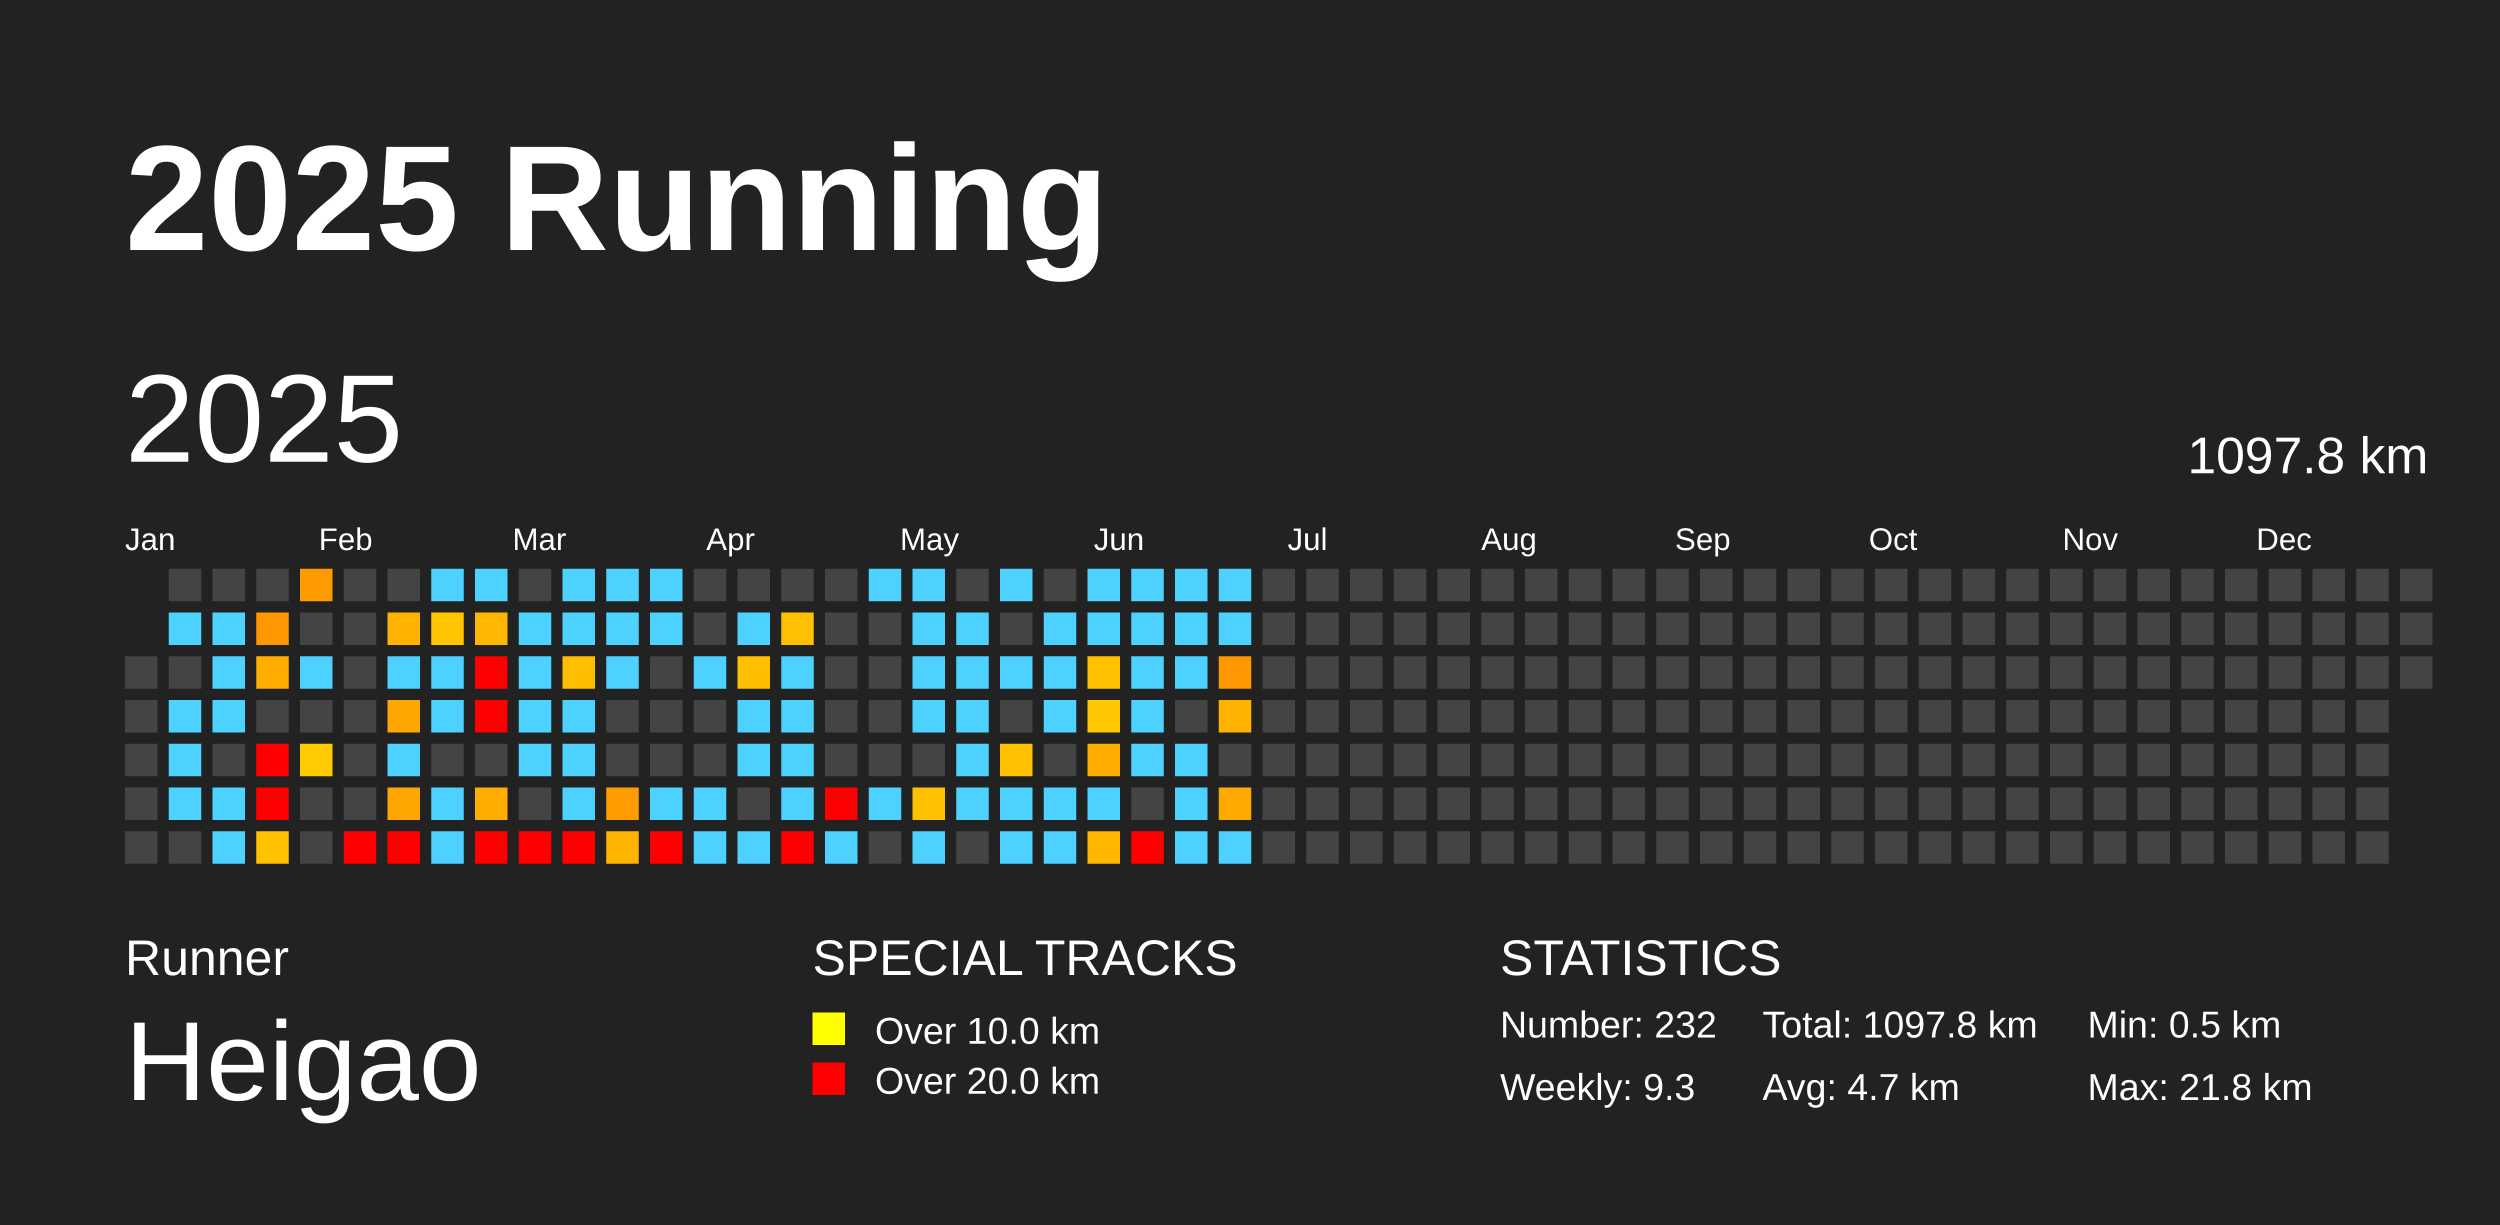
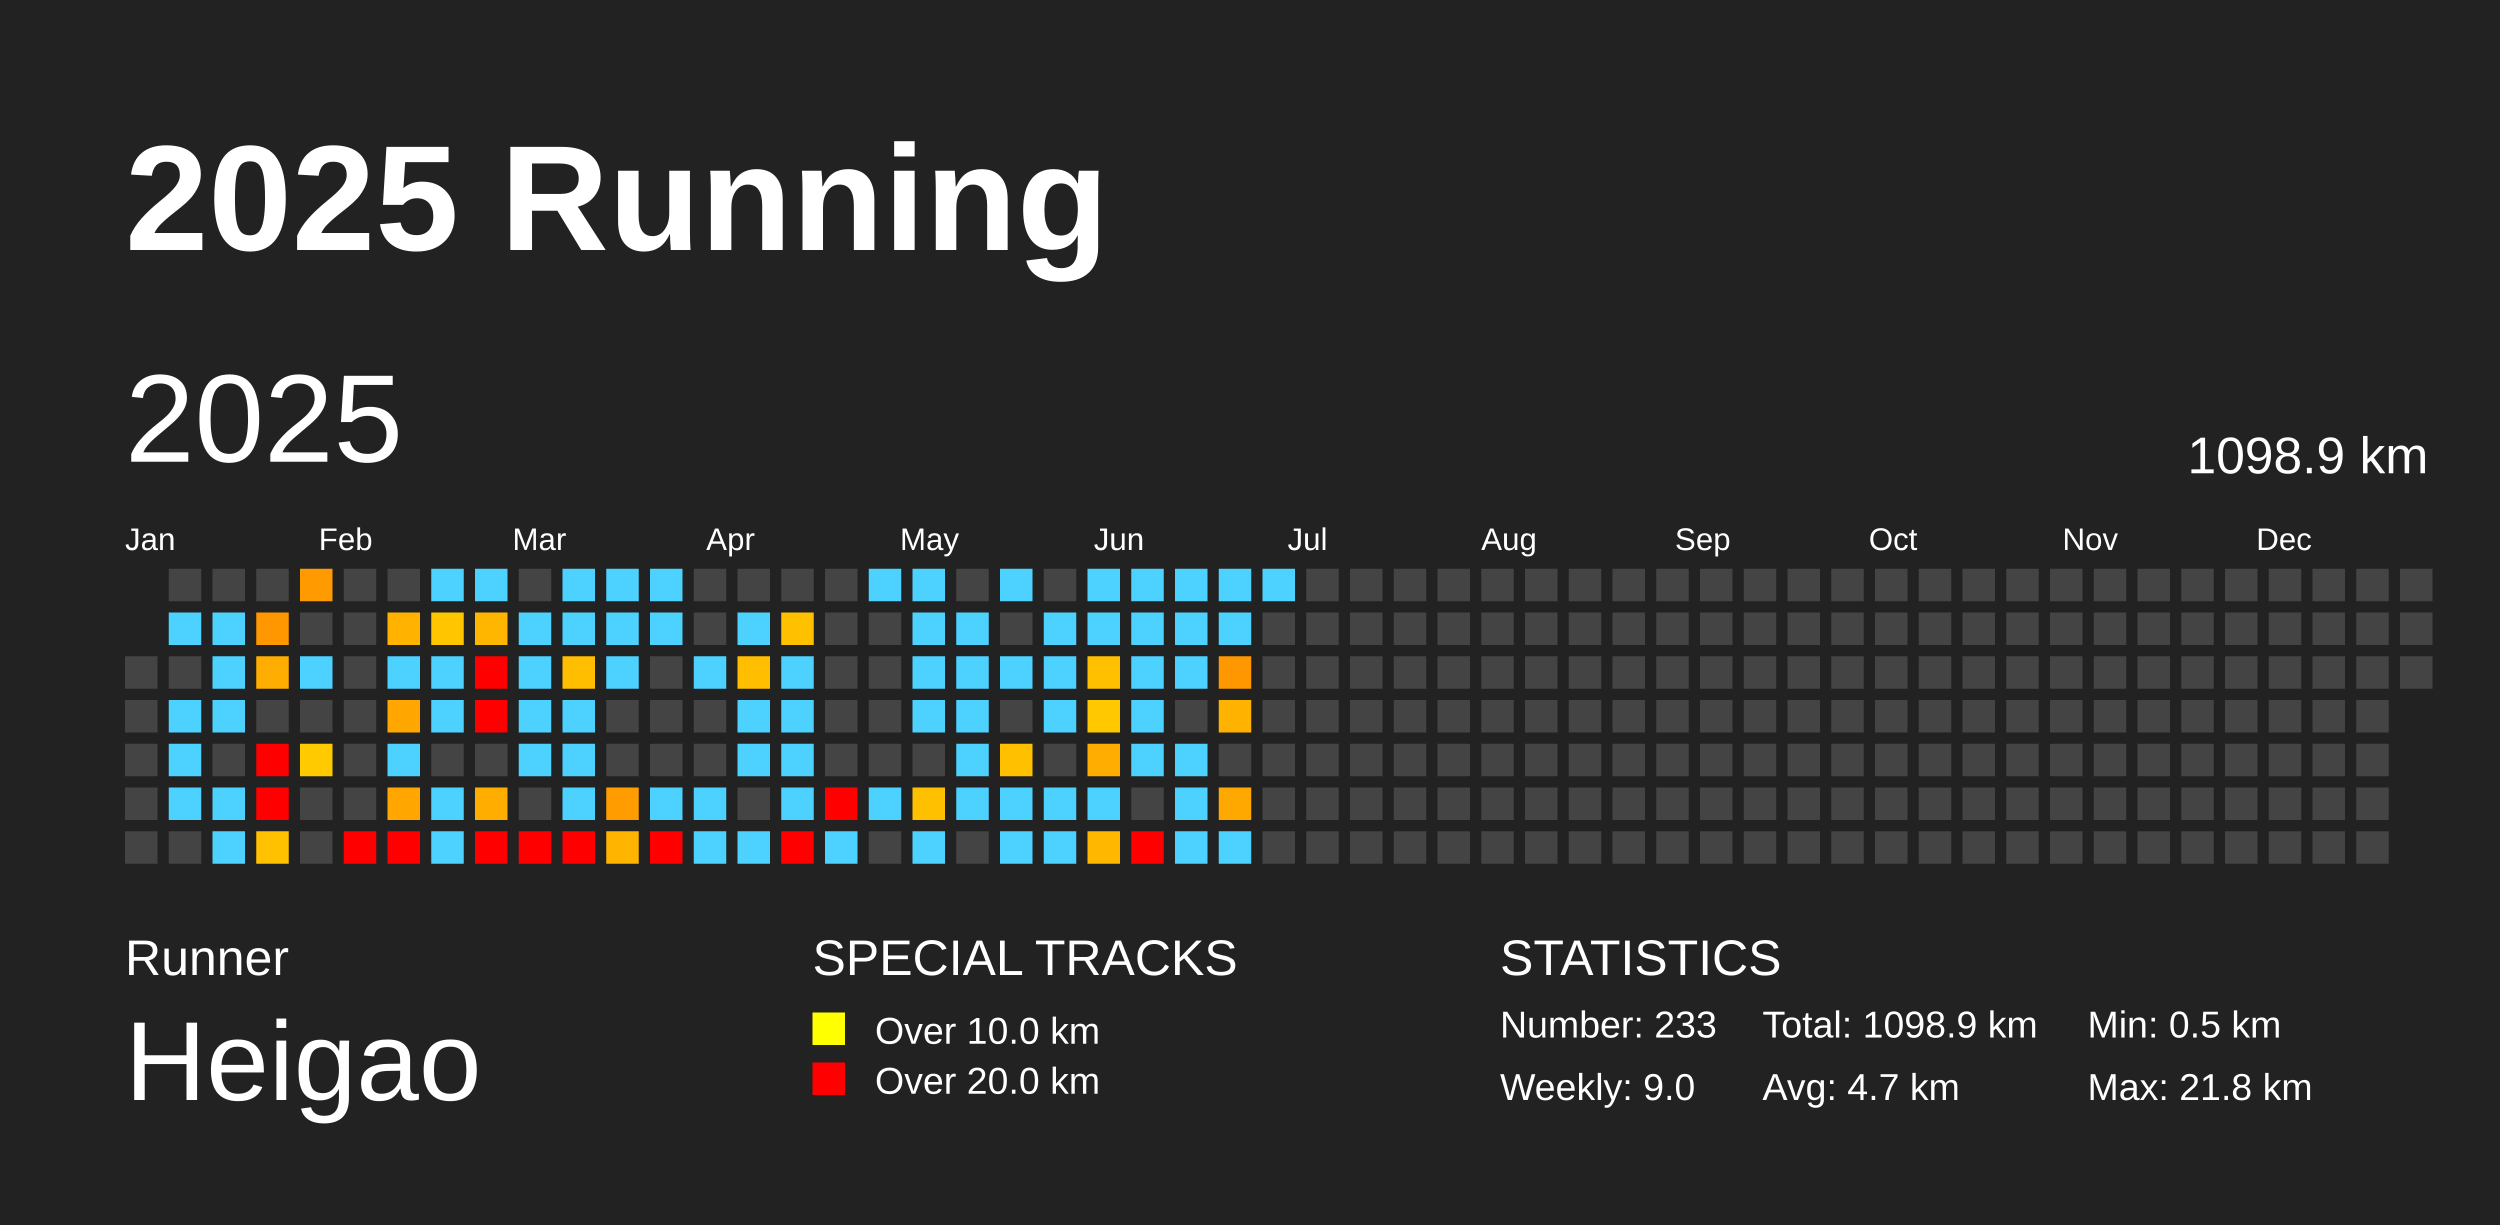
<svg xmlns="http://www.w3.org/2000/svg" baseProfile="full" height="98mm" version="1.1" viewBox="0,0,200,98" width="200mm">
  <defs />
  <rect fill="#222222" height="98" width="200" x="0" y="0" />
  <text fill="#FFFFFF" style="font-size:12px; font-family:Arial; font-weight:bold;" x="10" y="20">2025 Running</text>
  <text fill="#FFFFFF" style="font-size:4px; font-family:Arial" x="10" y="78">Runner</text>
  <text fill="#FFFFFF" style="font-size:9px; font-family:Arial" x="10" y="88">Heigao</text>
  <text fill="#FFFFFF" style="font-size:4px; font-family:Arial" x="65" y="78">SPECIAL TRACKS</text>
  <rect fill="yellow" height="2.6" width="2.6" x="65" y="81" />
  <text fill="#FFFFFF" style="font-size:3px; font-family:Arial" x="70" y="83.5">Over 10.0 km</text>
  <rect fill="red" height="2.6" width="2.6" x="65" y="85" />
  <text fill="#FFFFFF" style="font-size:3px; font-family:Arial" x="70" y="87.5">Over 20.0 km</text>
  <text fill="#FFFFFF" style="font-size:4px; font-family:Arial" x="120" y="78">STATISTICS</text>
-   <text fill="#FFFFFF" style="font-size:3px; font-family:Arial" x="120" y="83">Number: 232</text>
-   <text fill="#FFFFFF" style="font-size:3px; font-family:Arial" x="120" y="88">Weekly: 9.3</text>
-   <text fill="#FFFFFF" style="font-size:3px; font-family:Arial" x="141" y="83">Total: 1097.8 km</text>
+   <text fill="#FFFFFF" style="font-size:3px; font-family:Arial" x="120" y="83">Number: 233</text>
+   <text fill="#FFFFFF" style="font-size:3px; font-family:Arial" x="120" y="88">Weekly: 9.0</text>
+   <text fill="#FFFFFF" style="font-size:3px; font-family:Arial" x="141" y="83">Total: 1098.9 km</text>
  <text fill="#FFFFFF" style="font-size:3px; font-family:Arial" x="141" y="88">Avg: 4.7 km</text>
  <text fill="#FFFFFF" style="font-size:3px; font-family:Arial" x="167" y="83">Min: 0.5 km</text>
  <text fill="#FFFFFF" style="font-size:3px; font-family:Arial" x="167" y="88">Max: 21.8 km</text>
  <text dominant-baseline="hanging" fill="#FFFFFF" style="font-size:10.0px; font-family:Arial;" x="10" y="30">2025</text>
-   <text dominant-baseline="hanging" fill="#FFFFFF" style="font-size:4.125px; font-family:Arial;" x="175" y="35">1097.8 km</text>
+   <text dominant-baseline="hanging" fill="#FFFFFF" style="font-size:4.125px; font-family:Arial;" x="175" y="35">1098.9 km</text>
  <text fill="#FFFFFF" style="font-size:2.5px; font-family:Arial" x="10.0" y="44">Jan</text>
  <text fill="#FFFFFF" style="font-size:2.5px; font-family:Arial" x="25.5" y="44">Feb</text>
  <text fill="#FFFFFF" style="font-size:2.5px; font-family:Arial" x="41.0" y="44">Mar</text>
  <text fill="#FFFFFF" style="font-size:2.5px; font-family:Arial" x="56.5" y="44">Apr</text>
  <text fill="#FFFFFF" style="font-size:2.5px; font-family:Arial" x="72.0" y="44">May</text>
  <text fill="#FFFFFF" style="font-size:2.5px; font-family:Arial" x="87.5" y="44">Jun</text>
  <text fill="#FFFFFF" style="font-size:2.5px; font-family:Arial" x="103.0" y="44">Jul</text>
  <text fill="#FFFFFF" style="font-size:2.5px; font-family:Arial" x="118.5" y="44">Aug</text>
  <text fill="#FFFFFF" style="font-size:2.5px; font-family:Arial" x="134.0" y="44">Sep</text>
  <text fill="#FFFFFF" style="font-size:2.5px; font-family:Arial" x="149.5" y="44">Oct</text>
  <text fill="#FFFFFF" style="font-size:2.5px; font-family:Arial" x="165.0" y="44">Nov</text>
  <text fill="#FFFFFF" style="font-size:2.5px; font-family:Arial" x="180.5" y="44">Dec</text>
  <rect fill="#444444" height="2.6" width="2.6" x="10.0" y="52.5" />
  <rect fill="#444444" height="2.6" width="2.6" x="10.0" y="56.0" />
  <rect fill="#444444" height="2.6" width="2.6" x="10.0" y="59.5" />
  <rect fill="#444444" height="2.6" width="2.6" x="10.0" y="63.0" />
  <rect fill="#444444" height="2.6" width="2.6" x="10.0" y="66.5" />
  <rect fill="#444444" height="2.6" width="2.6" x="13.5" y="45.5" />
  <rect fill="#4dd2ff" height="2.6" width="2.6" x="13.5" y="49.0" />
  <rect fill="#444444" height="2.6" width="2.6" x="13.5" y="52.5" />
  <rect fill="#4dd2ff" height="2.6" width="2.6" x="13.5" y="56.0" />
  <rect fill="#4dd2ff" height="2.6" width="2.6" x="13.5" y="59.5" />
  <rect fill="#4dd2ff" height="2.6" width="2.6" x="13.5" y="63.0" />
  <rect fill="#444444" height="2.6" width="2.6" x="13.5" y="66.5" />
  <rect fill="#444444" height="2.6" width="2.6" x="17.0" y="45.5" />
  <rect fill="#4dd2ff" height="2.6" width="2.6" x="17.0" y="49.0" />
  <rect fill="#4dd2ff" height="2.6" width="2.6" x="17.0" y="52.5" />
  <rect fill="#4dd2ff" height="2.6" width="2.6" x="17.0" y="56.0" />
  <rect fill="#444444" height="2.6" width="2.6" x="17.0" y="59.5" />
  <rect fill="#4dd2ff" height="2.6" width="2.6" x="17.0" y="63.0" />
  <rect fill="#4dd2ff" height="2.6" width="2.6" x="17.0" y="66.5" />
  <rect fill="#444444" height="2.6" width="2.6" x="20.5" y="45.5" />
  <rect fill="#ff9700" height="2.6" width="2.6" x="20.5" y="49.0" />
  <rect fill="#ffad00" height="2.6" width="2.6" x="20.5" y="52.5" />
  <rect fill="#444444" height="2.6" width="2.6" x="20.5" y="56.0" />
  <rect fill="red" height="2.6" width="2.6" x="20.5" y="59.5" />
  <rect fill="red" height="2.6" width="2.6" x="20.5" y="63.0" />
  <rect fill="#ffc100" height="2.6" width="2.6" x="20.5" y="66.5" />
  <rect fill="#ff9a00" height="2.6" width="2.6" x="24.0" y="45.5" />
  <rect fill="#444444" height="2.6" width="2.6" x="24.0" y="49.0" />
  <rect fill="#4dd2ff" height="2.6" width="2.6" x="24.0" y="52.5" />
  <rect fill="#444444" height="2.6" width="2.6" x="24.0" y="56.0" />
  <rect fill="#ffca00" height="2.6" width="2.6" x="24.0" y="59.5" />
  <rect fill="#444444" height="2.6" width="2.6" x="24.0" y="63.0" />
  <rect fill="#444444" height="2.6" width="2.6" x="24.0" y="66.5" />
  <rect fill="#444444" height="2.6" width="2.6" x="27.5" y="45.5" />
  <rect fill="#444444" height="2.6" width="2.6" x="27.5" y="49.0" />
  <rect fill="#444444" height="2.6" width="2.6" x="27.5" y="52.5" />
  <rect fill="#444444" height="2.6" width="2.6" x="27.5" y="56.0" />
  <rect fill="#444444" height="2.6" width="2.6" x="27.5" y="59.5" />
  <rect fill="#444444" height="2.6" width="2.6" x="27.5" y="63.0" />
  <rect fill="red" height="2.6" width="2.6" x="27.5" y="66.5" />
  <rect fill="#444444" height="2.6" width="2.6" x="31.0" y="45.5" />
  <rect fill="#ffb300" height="2.6" width="2.6" x="31.0" y="49.0" />
  <rect fill="#4dd2ff" height="2.6" width="2.6" x="31.0" y="52.5" />
  <rect fill="#ffa600" height="2.6" width="2.6" x="31.0" y="56.0" />
  <rect fill="#4dd2ff" height="2.6" width="2.6" x="31.0" y="59.5" />
  <rect fill="#ffa700" height="2.6" width="2.6" x="31.0" y="63.0" />
  <rect fill="red" height="2.6" width="2.6" x="31.0" y="66.5" />
  <rect fill="#4dd2ff" height="2.6" width="2.6" x="34.5" y="45.5" />
  <rect fill="#ffc600" height="2.6" width="2.6" x="34.5" y="49.0" />
  <rect fill="#4dd2ff" height="2.6" width="2.6" x="34.5" y="52.5" />
  <rect fill="#4dd2ff" height="2.6" width="2.6" x="34.5" y="56.0" />
  <rect fill="#444444" height="2.6" width="2.6" x="34.5" y="59.5" />
  <rect fill="#4dd2ff" height="2.6" width="2.6" x="34.5" y="63.0" />
  <rect fill="#4dd2ff" height="2.6" width="2.6" x="34.5" y="66.5" />
  <rect fill="#4dd2ff" height="2.6" width="2.6" x="38.0" y="45.5" />
  <rect fill="#ffb600" height="2.6" width="2.6" x="38.0" y="49.0" />
  <rect fill="red" height="2.6" width="2.6" x="38.0" y="52.5" />
  <rect fill="red" height="2.6" width="2.6" x="38.0" y="56.0" />
  <rect fill="#444444" height="2.6" width="2.6" x="38.0" y="59.5" />
  <rect fill="#ffae00" height="2.6" width="2.6" x="38.0" y="63.0" />
  <rect fill="red" height="2.6" width="2.6" x="38.0" y="66.5" />
  <rect fill="#444444" height="2.6" width="2.6" x="41.5" y="45.5" />
  <rect fill="#4dd2ff" height="2.6" width="2.6" x="41.5" y="49.0" />
  <rect fill="#4dd2ff" height="2.6" width="2.6" x="41.5" y="52.5" />
  <rect fill="#4dd2ff" height="2.6" width="2.6" x="41.5" y="56.0" />
  <rect fill="#4dd2ff" height="2.6" width="2.6" x="41.5" y="59.5" />
  <rect fill="#444444" height="2.6" width="2.6" x="41.5" y="63.0" />
  <rect fill="red" height="2.6" width="2.6" x="41.5" y="66.5" />
  <rect fill="#4dd2ff" height="2.6" width="2.6" x="45.0" y="45.5" />
  <rect fill="#4dd2ff" height="2.6" width="2.6" x="45.0" y="49.0" />
  <rect fill="#ffbe00" height="2.6" width="2.6" x="45.0" y="52.5" />
  <rect fill="#4dd2ff" height="2.6" width="2.6" x="45.0" y="56.0" />
  <rect fill="#4dd2ff" height="2.6" width="2.6" x="45.0" y="59.5" />
  <rect fill="#4dd2ff" height="2.6" width="2.6" x="45.0" y="63.0" />
  <rect fill="red" height="2.6" width="2.6" x="45.0" y="66.5" />
  <rect fill="#4dd2ff" height="2.6" width="2.6" x="48.5" y="45.5" />
  <rect fill="#4dd2ff" height="2.6" width="2.6" x="48.5" y="49.0" />
  <rect fill="#4dd2ff" height="2.6" width="2.6" x="48.5" y="52.5" />
  <rect fill="#444444" height="2.6" width="2.6" x="48.5" y="56.0" />
  <rect fill="#444444" height="2.6" width="2.6" x="48.5" y="59.5" />
  <rect fill="#ff9d00" height="2.6" width="2.6" x="48.5" y="63.0" />
  <rect fill="#ffb400" height="2.6" width="2.6" x="48.5" y="66.5" />
  <rect fill="#4dd2ff" height="2.6" width="2.6" x="52.0" y="45.5" />
  <rect fill="#4dd2ff" height="2.6" width="2.6" x="52.0" y="49.0" />
  <rect fill="#444444" height="2.6" width="2.6" x="52.0" y="52.5" />
  <rect fill="#444444" height="2.6" width="2.6" x="52.0" y="56.0" />
  <rect fill="#444444" height="2.6" width="2.6" x="52.0" y="59.5" />
  <rect fill="#4dd2ff" height="2.6" width="2.6" x="52.0" y="63.0" />
  <rect fill="red" height="2.6" width="2.6" x="52.0" y="66.5" />
  <rect fill="#444444" height="2.6" width="2.6" x="55.5" y="45.5" />
  <rect fill="#444444" height="2.6" width="2.6" x="55.5" y="49.0" />
  <rect fill="#4dd2ff" height="2.6" width="2.6" x="55.5" y="52.5" />
  <rect fill="#444444" height="2.6" width="2.6" x="55.5" y="56.0" />
  <rect fill="#444444" height="2.6" width="2.6" x="55.5" y="59.5" />
  <rect fill="#4dd2ff" height="2.6" width="2.6" x="55.5" y="63.0" />
  <rect fill="#4dd2ff" height="2.6" width="2.6" x="55.5" y="66.5" />
  <rect fill="#444444" height="2.6" width="2.6" x="59.0" y="45.5" />
  <rect fill="#4dd2ff" height="2.6" width="2.6" x="59.0" y="49.0" />
  <rect fill="#ffbf00" height="2.6" width="2.6" x="59.0" y="52.5" />
  <rect fill="#4dd2ff" height="2.6" width="2.6" x="59.0" y="56.0" />
  <rect fill="#4dd2ff" height="2.6" width="2.6" x="59.0" y="59.5" />
  <rect fill="#444444" height="2.6" width="2.6" x="59.0" y="63.0" />
  <rect fill="#4dd2ff" height="2.6" width="2.6" x="59.0" y="66.5" />
  <rect fill="#444444" height="2.6" width="2.6" x="62.5" y="45.5" />
  <rect fill="#ffc000" height="2.6" width="2.6" x="62.5" y="49.0" />
  <rect fill="#4dd2ff" height="2.6" width="2.6" x="62.5" y="52.5" />
  <rect fill="#4dd2ff" height="2.6" width="2.6" x="62.5" y="56.0" />
  <rect fill="#4dd2ff" height="2.6" width="2.6" x="62.5" y="59.5" />
  <rect fill="#4dd2ff" height="2.6" width="2.6" x="62.5" y="63.0" />
  <rect fill="red" height="2.6" width="2.6" x="62.5" y="66.5" />
  <rect fill="#444444" height="2.6" width="2.6" x="66.0" y="45.5" />
  <rect fill="#444444" height="2.6" width="2.6" x="66.0" y="49.0" />
  <rect fill="#444444" height="2.6" width="2.6" x="66.0" y="52.5" />
  <rect fill="#444444" height="2.6" width="2.6" x="66.0" y="56.0" />
  <rect fill="#444444" height="2.6" width="2.6" x="66.0" y="59.5" />
  <rect fill="red" height="2.6" width="2.6" x="66.0" y="63.0" />
  <rect fill="#4dd2ff" height="2.6" width="2.6" x="66.0" y="66.5" />
  <rect fill="#4dd2ff" height="2.6" width="2.6" x="69.5" y="45.5" />
  <rect fill="#444444" height="2.6" width="2.6" x="69.5" y="49.0" />
  <rect fill="#444444" height="2.6" width="2.6" x="69.5" y="52.5" />
  <rect fill="#444444" height="2.6" width="2.6" x="69.5" y="56.0" />
  <rect fill="#444444" height="2.6" width="2.6" x="69.5" y="59.5" />
  <rect fill="#4dd2ff" height="2.6" width="2.6" x="69.5" y="63.0" />
  <rect fill="#444444" height="2.6" width="2.6" x="69.5" y="66.5" />
  <rect fill="#4dd2ff" height="2.6" width="2.6" x="73.0" y="45.5" />
  <rect fill="#4dd2ff" height="2.6" width="2.6" x="73.0" y="49.0" />
  <rect fill="#4dd2ff" height="2.6" width="2.6" x="73.0" y="52.5" />
  <rect fill="#4dd2ff" height="2.6" width="2.6" x="73.0" y="56.0" />
  <rect fill="#444444" height="2.6" width="2.6" x="73.0" y="59.5" />
  <rect fill="#ffc000" height="2.6" width="2.6" x="73.0" y="63.0" />
  <rect fill="#4dd2ff" height="2.6" width="2.6" x="73.0" y="66.5" />
  <rect fill="#444444" height="2.6" width="2.6" x="76.5" y="45.5" />
  <rect fill="#4dd2ff" height="2.6" width="2.6" x="76.5" y="49.0" />
  <rect fill="#4dd2ff" height="2.6" width="2.6" x="76.5" y="52.5" />
  <rect fill="#4dd2ff" height="2.6" width="2.6" x="76.5" y="56.0" />
  <rect fill="#4dd2ff" height="2.6" width="2.6" x="76.5" y="59.5" />
  <rect fill="#4dd2ff" height="2.6" width="2.6" x="76.5" y="63.0" />
  <rect fill="#444444" height="2.6" width="2.6" x="76.5" y="66.5" />
  <rect fill="#4dd2ff" height="2.6" width="2.6" x="80.0" y="45.5" />
  <rect fill="#444444" height="2.6" width="2.6" x="80.0" y="49.0" />
  <rect fill="#4dd2ff" height="2.6" width="2.6" x="80.0" y="52.5" />
  <rect fill="#444444" height="2.6" width="2.6" x="80.0" y="56.0" />
  <rect fill="#ffc000" height="2.6" width="2.6" x="80.0" y="59.5" />
  <rect fill="#4dd2ff" height="2.6" width="2.6" x="80.0" y="63.0" />
  <rect fill="#4dd2ff" height="2.6" width="2.6" x="80.0" y="66.5" />
  <rect fill="#444444" height="2.6" width="2.6" x="83.5" y="45.5" />
  <rect fill="#4dd2ff" height="2.6" width="2.6" x="83.5" y="49.0" />
  <rect fill="#4dd2ff" height="2.6" width="2.6" x="83.5" y="52.5" />
  <rect fill="#4dd2ff" height="2.6" width="2.6" x="83.5" y="56.0" />
  <rect fill="#444444" height="2.6" width="2.6" x="83.5" y="59.5" />
  <rect fill="#4dd2ff" height="2.6" width="2.6" x="83.5" y="63.0" />
  <rect fill="#4dd2ff" height="2.6" width="2.6" x="83.5" y="66.5" />
  <rect fill="#4dd2ff" height="2.6" width="2.6" x="87.0" y="45.5" />
  <rect fill="#4dd2ff" height="2.6" width="2.6" x="87.0" y="49.0" />
  <rect fill="#ffc000" height="2.6" width="2.6" x="87.0" y="52.5" />
  <rect fill="#ffc800" height="2.6" width="2.6" x="87.0" y="56.0" />
  <rect fill="#ffad00" height="2.6" width="2.6" x="87.0" y="59.5" />
  <rect fill="#4dd2ff" height="2.6" width="2.6" x="87.0" y="63.0" />
  <rect fill="#ffb700" height="2.6" width="2.6" x="87.0" y="66.5" />
  <rect fill="#4dd2ff" height="2.6" width="2.6" x="90.5" y="45.5" />
  <rect fill="#4dd2ff" height="2.6" width="2.6" x="90.5" y="49.0" />
  <rect fill="#4dd2ff" height="2.6" width="2.6" x="90.5" y="52.5" />
  <rect fill="#4dd2ff" height="2.6" width="2.6" x="90.5" y="56.0" />
  <rect fill="#4dd2ff" height="2.6" width="2.6" x="90.5" y="59.5" />
  <rect fill="#444444" height="2.6" width="2.6" x="90.5" y="63.0" />
  <rect fill="red" height="2.6" width="2.6" x="90.5" y="66.5" />
  <rect fill="#4dd2ff" height="2.6" width="2.6" x="94.0" y="45.5" />
  <rect fill="#4dd2ff" height="2.6" width="2.6" x="94.0" y="49.0" />
  <rect fill="#4dd2ff" height="2.6" width="2.6" x="94.0" y="52.5" />
  <rect fill="#444444" height="2.6" width="2.6" x="94.0" y="56.0" />
  <rect fill="#4dd2ff" height="2.6" width="2.6" x="94.0" y="59.5" />
  <rect fill="#4dd2ff" height="2.6" width="2.6" x="94.0" y="63.0" />
  <rect fill="#4dd2ff" height="2.6" width="2.6" x="94.0" y="66.5" />
  <rect fill="#4dd2ff" height="2.6" width="2.6" x="97.5" y="45.5" />
  <rect fill="#4dd2ff" height="2.6" width="2.6" x="97.5" y="49.0" />
  <rect fill="#ff9700" height="2.6" width="2.6" x="97.5" y="52.5" />
  <rect fill="#ffb200" height="2.6" width="2.6" x="97.5" y="56.0" />
  <rect fill="#444444" height="2.6" width="2.6" x="97.5" y="59.5" />
  <rect fill="#ffa900" height="2.6" width="2.6" x="97.5" y="63.0" />
  <rect fill="#4dd2ff" height="2.6" width="2.6" x="97.5" y="66.5" />
-   <rect fill="#444444" height="2.6" width="2.6" x="101.0" y="45.5" />
+   <rect fill="#4dd2ff" height="2.6" width="2.6" x="101.0" y="45.5" />
  <rect fill="#444444" height="2.6" width="2.6" x="101.0" y="49.0" />
  <rect fill="#444444" height="2.6" width="2.6" x="101.0" y="52.5" />
  <rect fill="#444444" height="2.6" width="2.6" x="101.0" y="56.0" />
  <rect fill="#444444" height="2.6" width="2.6" x="101.0" y="59.5" />
  <rect fill="#444444" height="2.6" width="2.6" x="101.0" y="63.0" />
  <rect fill="#444444" height="2.6" width="2.6" x="101.0" y="66.5" />
  <rect fill="#444444" height="2.6" width="2.6" x="104.5" y="45.5" />
  <rect fill="#444444" height="2.6" width="2.6" x="104.5" y="49.0" />
  <rect fill="#444444" height="2.6" width="2.6" x="104.5" y="52.5" />
  <rect fill="#444444" height="2.6" width="2.6" x="104.5" y="56.0" />
  <rect fill="#444444" height="2.6" width="2.6" x="104.5" y="59.5" />
  <rect fill="#444444" height="2.6" width="2.6" x="104.5" y="63.0" />
  <rect fill="#444444" height="2.6" width="2.6" x="104.5" y="66.5" />
  <rect fill="#444444" height="2.6" width="2.6" x="108.0" y="45.5" />
  <rect fill="#444444" height="2.6" width="2.6" x="108.0" y="49.0" />
  <rect fill="#444444" height="2.6" width="2.6" x="108.0" y="52.5" />
  <rect fill="#444444" height="2.6" width="2.6" x="108.0" y="56.0" />
  <rect fill="#444444" height="2.6" width="2.6" x="108.0" y="59.5" />
  <rect fill="#444444" height="2.6" width="2.6" x="108.0" y="63.0" />
  <rect fill="#444444" height="2.6" width="2.6" x="108.0" y="66.5" />
  <rect fill="#444444" height="2.6" width="2.6" x="111.5" y="45.5" />
  <rect fill="#444444" height="2.6" width="2.6" x="111.5" y="49.0" />
  <rect fill="#444444" height="2.6" width="2.6" x="111.5" y="52.5" />
  <rect fill="#444444" height="2.6" width="2.6" x="111.5" y="56.0" />
  <rect fill="#444444" height="2.6" width="2.6" x="111.5" y="59.5" />
  <rect fill="#444444" height="2.6" width="2.6" x="111.5" y="63.0" />
  <rect fill="#444444" height="2.6" width="2.6" x="111.5" y="66.5" />
  <rect fill="#444444" height="2.6" width="2.6" x="115.0" y="45.5" />
  <rect fill="#444444" height="2.6" width="2.6" x="115.0" y="49.0" />
  <rect fill="#444444" height="2.6" width="2.6" x="115.0" y="52.5" />
  <rect fill="#444444" height="2.6" width="2.6" x="115.0" y="56.0" />
  <rect fill="#444444" height="2.6" width="2.6" x="115.0" y="59.5" />
  <rect fill="#444444" height="2.6" width="2.6" x="115.0" y="63.0" />
  <rect fill="#444444" height="2.6" width="2.6" x="115.0" y="66.5" />
  <rect fill="#444444" height="2.6" width="2.6" x="118.5" y="45.5" />
  <rect fill="#444444" height="2.6" width="2.6" x="118.5" y="49.0" />
  <rect fill="#444444" height="2.6" width="2.6" x="118.5" y="52.5" />
  <rect fill="#444444" height="2.6" width="2.6" x="118.5" y="56.0" />
  <rect fill="#444444" height="2.6" width="2.6" x="118.5" y="59.5" />
  <rect fill="#444444" height="2.6" width="2.6" x="118.5" y="63.0" />
  <rect fill="#444444" height="2.6" width="2.6" x="118.5" y="66.5" />
  <rect fill="#444444" height="2.6" width="2.6" x="122.0" y="45.5" />
  <rect fill="#444444" height="2.6" width="2.6" x="122.0" y="49.0" />
  <rect fill="#444444" height="2.6" width="2.6" x="122.0" y="52.5" />
  <rect fill="#444444" height="2.6" width="2.6" x="122.0" y="56.0" />
  <rect fill="#444444" height="2.6" width="2.6" x="122.0" y="59.5" />
  <rect fill="#444444" height="2.6" width="2.6" x="122.0" y="63.0" />
  <rect fill="#444444" height="2.6" width="2.6" x="122.0" y="66.5" />
  <rect fill="#444444" height="2.6" width="2.6" x="125.5" y="45.5" />
  <rect fill="#444444" height="2.6" width="2.6" x="125.5" y="49.0" />
  <rect fill="#444444" height="2.6" width="2.6" x="125.5" y="52.5" />
  <rect fill="#444444" height="2.6" width="2.6" x="125.5" y="56.0" />
  <rect fill="#444444" height="2.6" width="2.6" x="125.5" y="59.5" />
  <rect fill="#444444" height="2.6" width="2.6" x="125.5" y="63.0" />
  <rect fill="#444444" height="2.6" width="2.6" x="125.5" y="66.5" />
  <rect fill="#444444" height="2.6" width="2.6" x="129.0" y="45.5" />
  <rect fill="#444444" height="2.6" width="2.6" x="129.0" y="49.0" />
  <rect fill="#444444" height="2.6" width="2.6" x="129.0" y="52.5" />
  <rect fill="#444444" height="2.6" width="2.6" x="129.0" y="56.0" />
  <rect fill="#444444" height="2.6" width="2.6" x="129.0" y="59.5" />
  <rect fill="#444444" height="2.6" width="2.6" x="129.0" y="63.0" />
  <rect fill="#444444" height="2.6" width="2.6" x="129.0" y="66.5" />
  <rect fill="#444444" height="2.6" width="2.6" x="132.5" y="45.5" />
  <rect fill="#444444" height="2.6" width="2.6" x="132.5" y="49.0" />
  <rect fill="#444444" height="2.6" width="2.6" x="132.5" y="52.5" />
  <rect fill="#444444" height="2.6" width="2.6" x="132.5" y="56.0" />
  <rect fill="#444444" height="2.6" width="2.6" x="132.5" y="59.5" />
  <rect fill="#444444" height="2.6" width="2.6" x="132.5" y="63.0" />
  <rect fill="#444444" height="2.6" width="2.6" x="132.5" y="66.5" />
  <rect fill="#444444" height="2.6" width="2.6" x="136.0" y="45.5" />
  <rect fill="#444444" height="2.6" width="2.6" x="136.0" y="49.0" />
  <rect fill="#444444" height="2.6" width="2.6" x="136.0" y="52.5" />
  <rect fill="#444444" height="2.6" width="2.6" x="136.0" y="56.0" />
  <rect fill="#444444" height="2.6" width="2.6" x="136.0" y="59.5" />
  <rect fill="#444444" height="2.6" width="2.6" x="136.0" y="63.0" />
  <rect fill="#444444" height="2.6" width="2.6" x="136.0" y="66.5" />
  <rect fill="#444444" height="2.6" width="2.6" x="139.5" y="45.5" />
  <rect fill="#444444" height="2.6" width="2.6" x="139.5" y="49.0" />
  <rect fill="#444444" height="2.6" width="2.6" x="139.5" y="52.5" />
  <rect fill="#444444" height="2.6" width="2.6" x="139.5" y="56.0" />
  <rect fill="#444444" height="2.6" width="2.6" x="139.5" y="59.5" />
  <rect fill="#444444" height="2.6" width="2.6" x="139.5" y="63.0" />
  <rect fill="#444444" height="2.6" width="2.6" x="139.5" y="66.5" />
  <rect fill="#444444" height="2.6" width="2.6" x="143.0" y="45.5" />
  <rect fill="#444444" height="2.6" width="2.6" x="143.0" y="49.0" />
  <rect fill="#444444" height="2.6" width="2.6" x="143.0" y="52.5" />
  <rect fill="#444444" height="2.6" width="2.6" x="143.0" y="56.0" />
  <rect fill="#444444" height="2.6" width="2.6" x="143.0" y="59.5" />
  <rect fill="#444444" height="2.6" width="2.6" x="143.0" y="63.0" />
  <rect fill="#444444" height="2.6" width="2.6" x="143.0" y="66.5" />
  <rect fill="#444444" height="2.6" width="2.6" x="146.5" y="45.5" />
  <rect fill="#444444" height="2.6" width="2.6" x="146.5" y="49.0" />
  <rect fill="#444444" height="2.6" width="2.6" x="146.5" y="52.5" />
  <rect fill="#444444" height="2.6" width="2.6" x="146.5" y="56.0" />
  <rect fill="#444444" height="2.6" width="2.6" x="146.5" y="59.5" />
  <rect fill="#444444" height="2.6" width="2.6" x="146.5" y="63.0" />
  <rect fill="#444444" height="2.6" width="2.6" x="146.5" y="66.5" />
  <rect fill="#444444" height="2.6" width="2.6" x="150.0" y="45.5" />
  <rect fill="#444444" height="2.6" width="2.6" x="150.0" y="49.0" />
  <rect fill="#444444" height="2.6" width="2.6" x="150.0" y="52.5" />
  <rect fill="#444444" height="2.6" width="2.6" x="150.0" y="56.0" />
  <rect fill="#444444" height="2.6" width="2.6" x="150.0" y="59.5" />
  <rect fill="#444444" height="2.6" width="2.6" x="150.0" y="63.0" />
  <rect fill="#444444" height="2.6" width="2.6" x="150.0" y="66.5" />
  <rect fill="#444444" height="2.6" width="2.6" x="153.5" y="45.5" />
  <rect fill="#444444" height="2.6" width="2.6" x="153.5" y="49.0" />
  <rect fill="#444444" height="2.6" width="2.6" x="153.5" y="52.5" />
  <rect fill="#444444" height="2.6" width="2.6" x="153.5" y="56.0" />
  <rect fill="#444444" height="2.6" width="2.6" x="153.5" y="59.5" />
  <rect fill="#444444" height="2.6" width="2.6" x="153.5" y="63.0" />
  <rect fill="#444444" height="2.6" width="2.6" x="153.5" y="66.5" />
  <rect fill="#444444" height="2.6" width="2.6" x="157.0" y="45.5" />
  <rect fill="#444444" height="2.6" width="2.6" x="157.0" y="49.0" />
  <rect fill="#444444" height="2.6" width="2.6" x="157.0" y="52.5" />
  <rect fill="#444444" height="2.6" width="2.6" x="157.0" y="56.0" />
  <rect fill="#444444" height="2.6" width="2.6" x="157.0" y="59.5" />
  <rect fill="#444444" height="2.6" width="2.6" x="157.0" y="63.0" />
  <rect fill="#444444" height="2.6" width="2.6" x="157.0" y="66.5" />
  <rect fill="#444444" height="2.6" width="2.6" x="160.5" y="45.5" />
  <rect fill="#444444" height="2.6" width="2.6" x="160.5" y="49.0" />
  <rect fill="#444444" height="2.6" width="2.6" x="160.5" y="52.5" />
  <rect fill="#444444" height="2.6" width="2.6" x="160.5" y="56.0" />
  <rect fill="#444444" height="2.6" width="2.6" x="160.5" y="59.5" />
  <rect fill="#444444" height="2.6" width="2.6" x="160.5" y="63.0" />
  <rect fill="#444444" height="2.6" width="2.6" x="160.5" y="66.5" />
  <rect fill="#444444" height="2.6" width="2.6" x="164.0" y="45.5" />
  <rect fill="#444444" height="2.6" width="2.6" x="164.0" y="49.0" />
  <rect fill="#444444" height="2.6" width="2.6" x="164.0" y="52.5" />
  <rect fill="#444444" height="2.6" width="2.6" x="164.0" y="56.0" />
  <rect fill="#444444" height="2.6" width="2.6" x="164.0" y="59.5" />
  <rect fill="#444444" height="2.6" width="2.6" x="164.0" y="63.0" />
  <rect fill="#444444" height="2.6" width="2.6" x="164.0" y="66.5" />
  <rect fill="#444444" height="2.6" width="2.6" x="167.5" y="45.5" />
  <rect fill="#444444" height="2.6" width="2.6" x="167.5" y="49.0" />
  <rect fill="#444444" height="2.6" width="2.6" x="167.5" y="52.5" />
  <rect fill="#444444" height="2.6" width="2.6" x="167.5" y="56.0" />
  <rect fill="#444444" height="2.6" width="2.6" x="167.5" y="59.5" />
  <rect fill="#444444" height="2.6" width="2.6" x="167.5" y="63.0" />
  <rect fill="#444444" height="2.6" width="2.6" x="167.5" y="66.5" />
  <rect fill="#444444" height="2.6" width="2.6" x="171.0" y="45.5" />
  <rect fill="#444444" height="2.6" width="2.6" x="171.0" y="49.0" />
  <rect fill="#444444" height="2.6" width="2.6" x="171.0" y="52.5" />
  <rect fill="#444444" height="2.6" width="2.6" x="171.0" y="56.0" />
  <rect fill="#444444" height="2.6" width="2.6" x="171.0" y="59.5" />
  <rect fill="#444444" height="2.6" width="2.6" x="171.0" y="63.0" />
  <rect fill="#444444" height="2.6" width="2.6" x="171.0" y="66.5" />
  <rect fill="#444444" height="2.6" width="2.6" x="174.5" y="45.5" />
  <rect fill="#444444" height="2.6" width="2.6" x="174.5" y="49.0" />
  <rect fill="#444444" height="2.6" width="2.6" x="174.5" y="52.5" />
  <rect fill="#444444" height="2.6" width="2.6" x="174.5" y="56.0" />
  <rect fill="#444444" height="2.6" width="2.6" x="174.5" y="59.5" />
  <rect fill="#444444" height="2.6" width="2.6" x="174.5" y="63.0" />
  <rect fill="#444444" height="2.6" width="2.6" x="174.5" y="66.5" />
  <rect fill="#444444" height="2.6" width="2.6" x="178.0" y="45.5" />
  <rect fill="#444444" height="2.6" width="2.6" x="178.0" y="49.0" />
  <rect fill="#444444" height="2.6" width="2.6" x="178.0" y="52.5" />
  <rect fill="#444444" height="2.6" width="2.6" x="178.0" y="56.0" />
  <rect fill="#444444" height="2.6" width="2.6" x="178.0" y="59.5" />
  <rect fill="#444444" height="2.6" width="2.6" x="178.0" y="63.0" />
  <rect fill="#444444" height="2.6" width="2.6" x="178.0" y="66.5" />
  <rect fill="#444444" height="2.6" width="2.6" x="181.5" y="45.5" />
  <rect fill="#444444" height="2.6" width="2.6" x="181.5" y="49.0" />
  <rect fill="#444444" height="2.6" width="2.6" x="181.5" y="52.5" />
  <rect fill="#444444" height="2.6" width="2.6" x="181.5" y="56.0" />
  <rect fill="#444444" height="2.6" width="2.6" x="181.5" y="59.5" />
  <rect fill="#444444" height="2.6" width="2.6" x="181.5" y="63.0" />
  <rect fill="#444444" height="2.6" width="2.6" x="181.5" y="66.5" />
  <rect fill="#444444" height="2.6" width="2.6" x="185.0" y="45.5" />
  <rect fill="#444444" height="2.6" width="2.6" x="185.0" y="49.0" />
  <rect fill="#444444" height="2.6" width="2.6" x="185.0" y="52.5" />
  <rect fill="#444444" height="2.6" width="2.6" x="185.0" y="56.0" />
  <rect fill="#444444" height="2.6" width="2.6" x="185.0" y="59.5" />
  <rect fill="#444444" height="2.6" width="2.6" x="185.0" y="63.0" />
  <rect fill="#444444" height="2.6" width="2.6" x="185.0" y="66.5" />
  <rect fill="#444444" height="2.6" width="2.6" x="188.5" y="45.5" />
  <rect fill="#444444" height="2.6" width="2.6" x="188.5" y="49.0" />
  <rect fill="#444444" height="2.6" width="2.6" x="188.5" y="52.5" />
  <rect fill="#444444" height="2.6" width="2.6" x="188.5" y="56.0" />
  <rect fill="#444444" height="2.6" width="2.6" x="188.5" y="59.5" />
  <rect fill="#444444" height="2.6" width="2.6" x="188.5" y="63.0" />
  <rect fill="#444444" height="2.6" width="2.6" x="188.5" y="66.5" />
  <rect fill="#444444" height="2.6" width="2.6" x="192.0" y="45.5" />
  <rect fill="#444444" height="2.6" width="2.6" x="192.0" y="49.0" />
  <rect fill="#444444" height="2.6" width="2.6" x="192.0" y="52.5" />
</svg>
